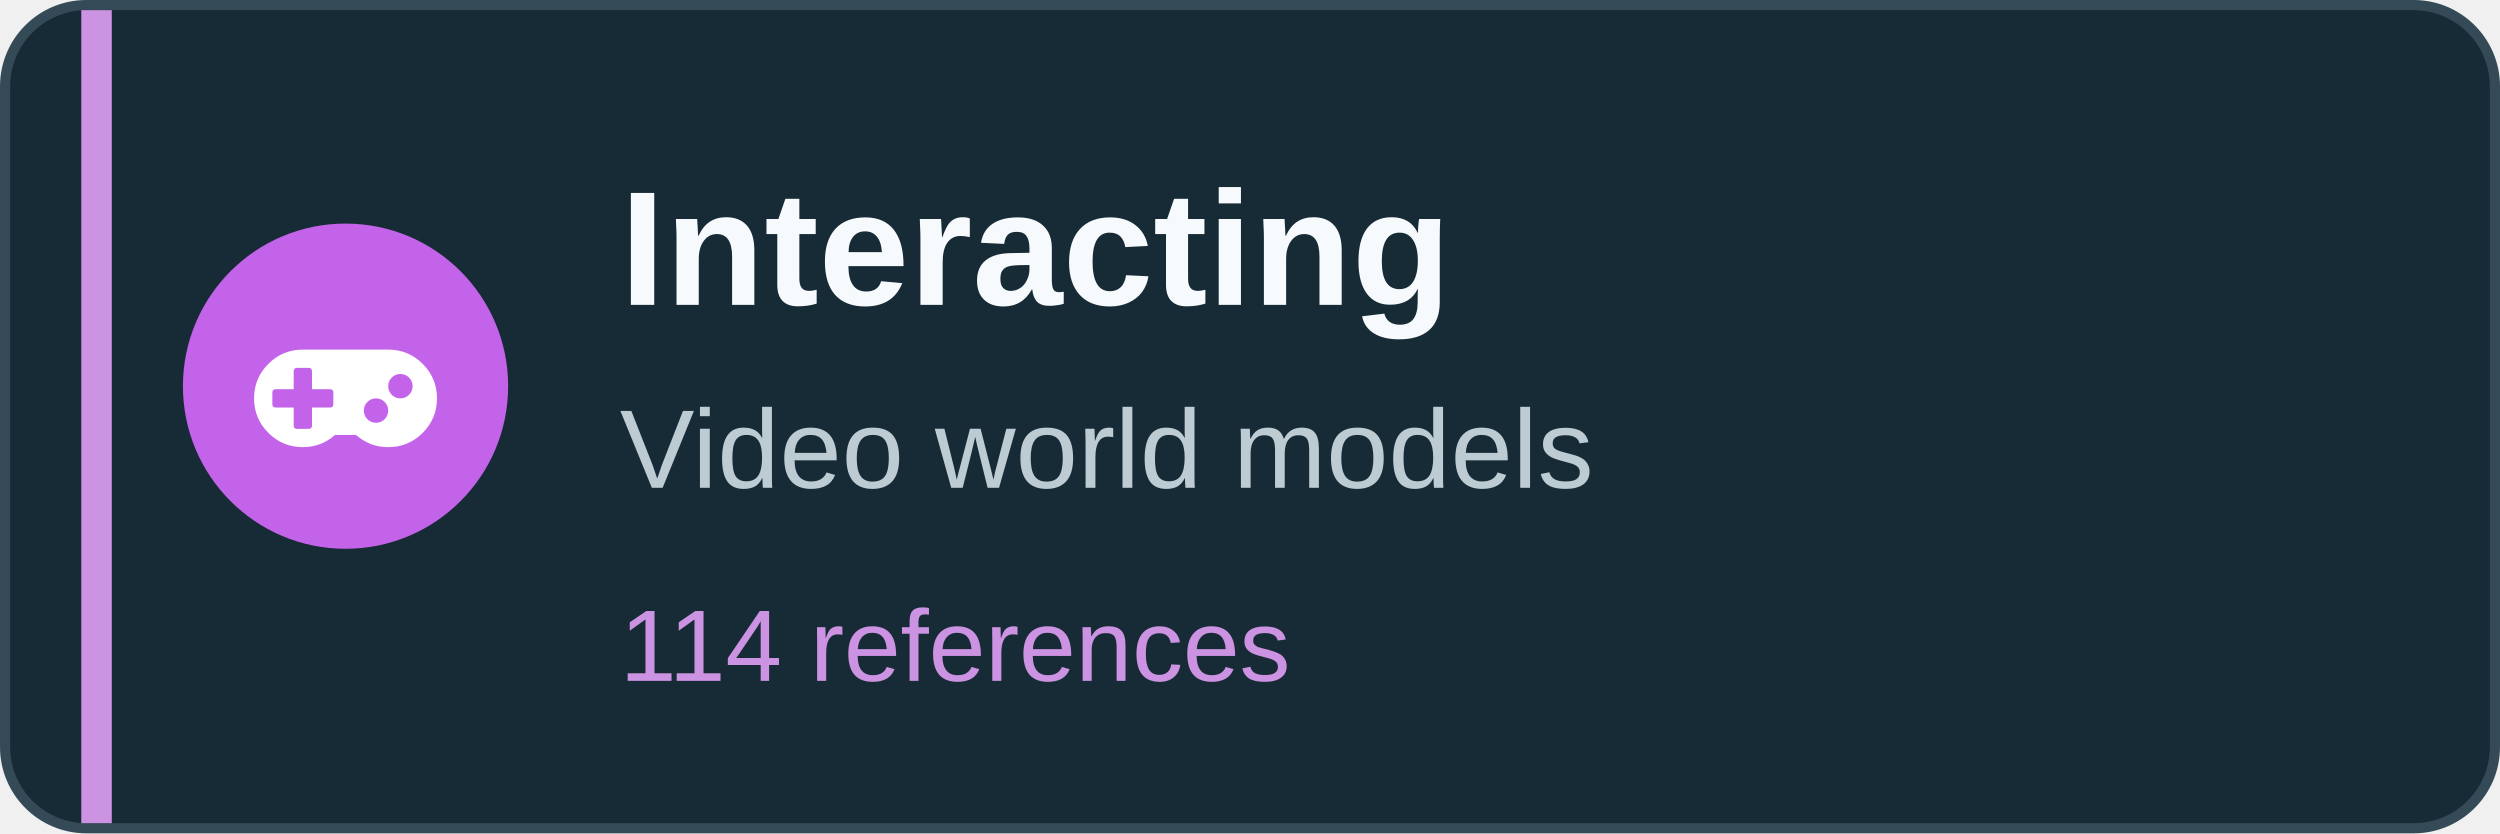
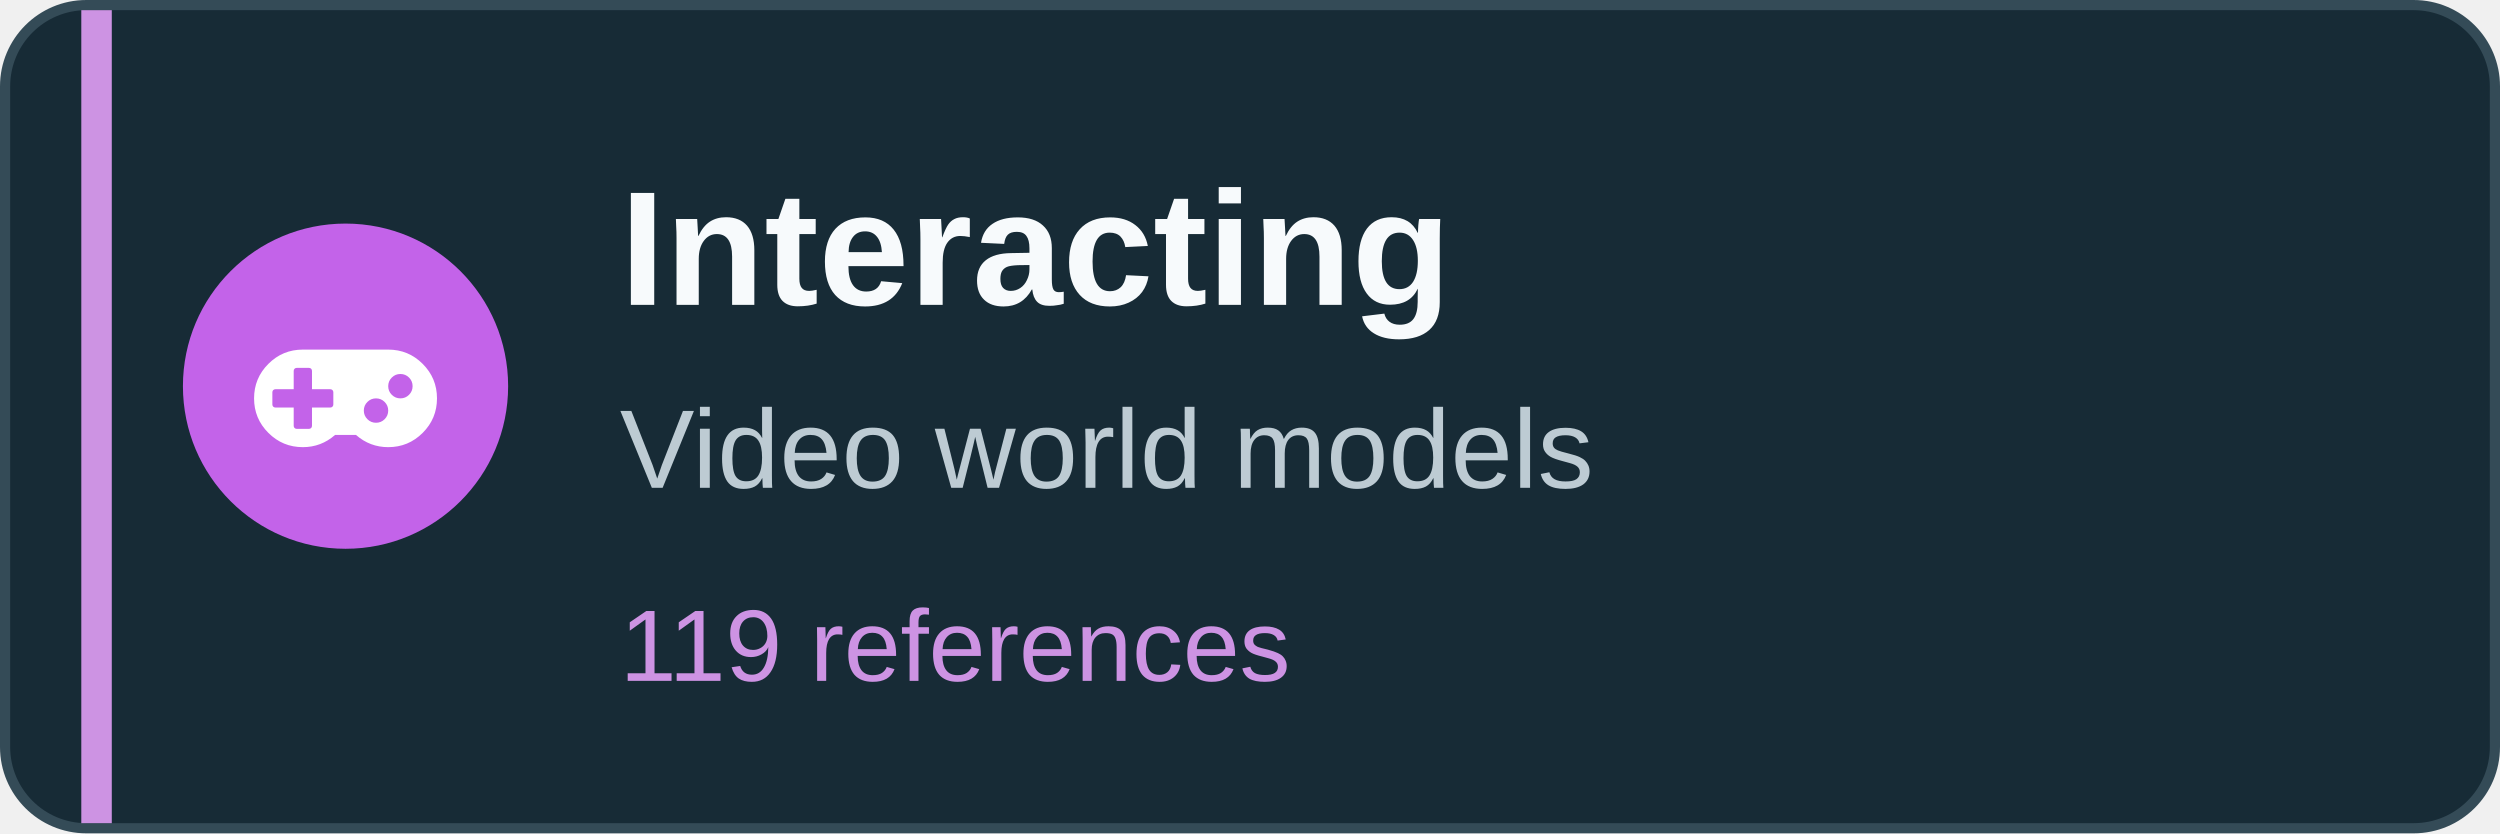
- <svg xmlns="http://www.w3.org/2000/svg" width="246" height="82" viewBox="0 0 246 82" role="img" aria-label="Interacting: 114 references">
+ <svg xmlns="http://www.w3.org/2000/svg" width="246" height="82" viewBox="0 0 246 82" role="img" aria-label="Interacting: 119 references">
  <rect x=".5" y=".5" width="245" height="81" rx="8" fill="#172b36" stroke="#344b57" />
  <path d="M8 1h3v80H8z" fill="#CD93E3" />
  <svg x="18" y="22" width="32" height="32" viewBox="0 0 64 64">
    <circle cx="32" cy="32" r="32" fill="#C363E9" />
    <path fill="#fff" transform="translate(14 44) scale(0.01875 -0.01875)" d="M832 448v128q0 14 -9 23t-23 9h-192v192q0 14 -9 23t-23 9h-128q-14 0 -23 -9t-9 -23v-192h-192q-14 0 -23 -9t-9 -23v-128q0 -14 9 -23t23 -9h192v-192q0 -14 9 -23t23 -9h128q14 0 23 9t9 23v192h192q14 0 23 9t9 23zM1408 384q0 53 -37.5 90.5t-90.5 37.5t-90.5 -37.5 t-37.5 -90.5t37.5 -90.5t90.5 -37.5t90.5 37.5t37.5 90.5zM1664 640q0 53 -37.5 90.5t-90.5 37.5t-90.5 -37.5t-37.5 -90.5t37.5 -90.5t90.5 -37.5t90.5 37.5t37.5 90.5zM1920 512q0 -212 -150 -362t-362 -150q-192 0 -338 128h-220q-146 -128 -338 -128q-212 0 -362 150 t-150 362t150 362t362 150h896q212 0 362 -150t150 -362z" />
  </svg>
  <g font-family="Arial,Helvetica,sans-serif">
    <text x="61" y="30" fill="#f7fafc" font-size="16" font-weight="700">Interacting</text>
    <text x="61" y="48" fill="#bdcbd3" font-size="11">Video world models</text>
-     <text x="61" y="67" fill="#CD93E3" font-size="10">114 references</text>
+     <text x="61" y="67" fill="#CD93E3" font-size="10">119 references</text>
  </g>
</svg>
